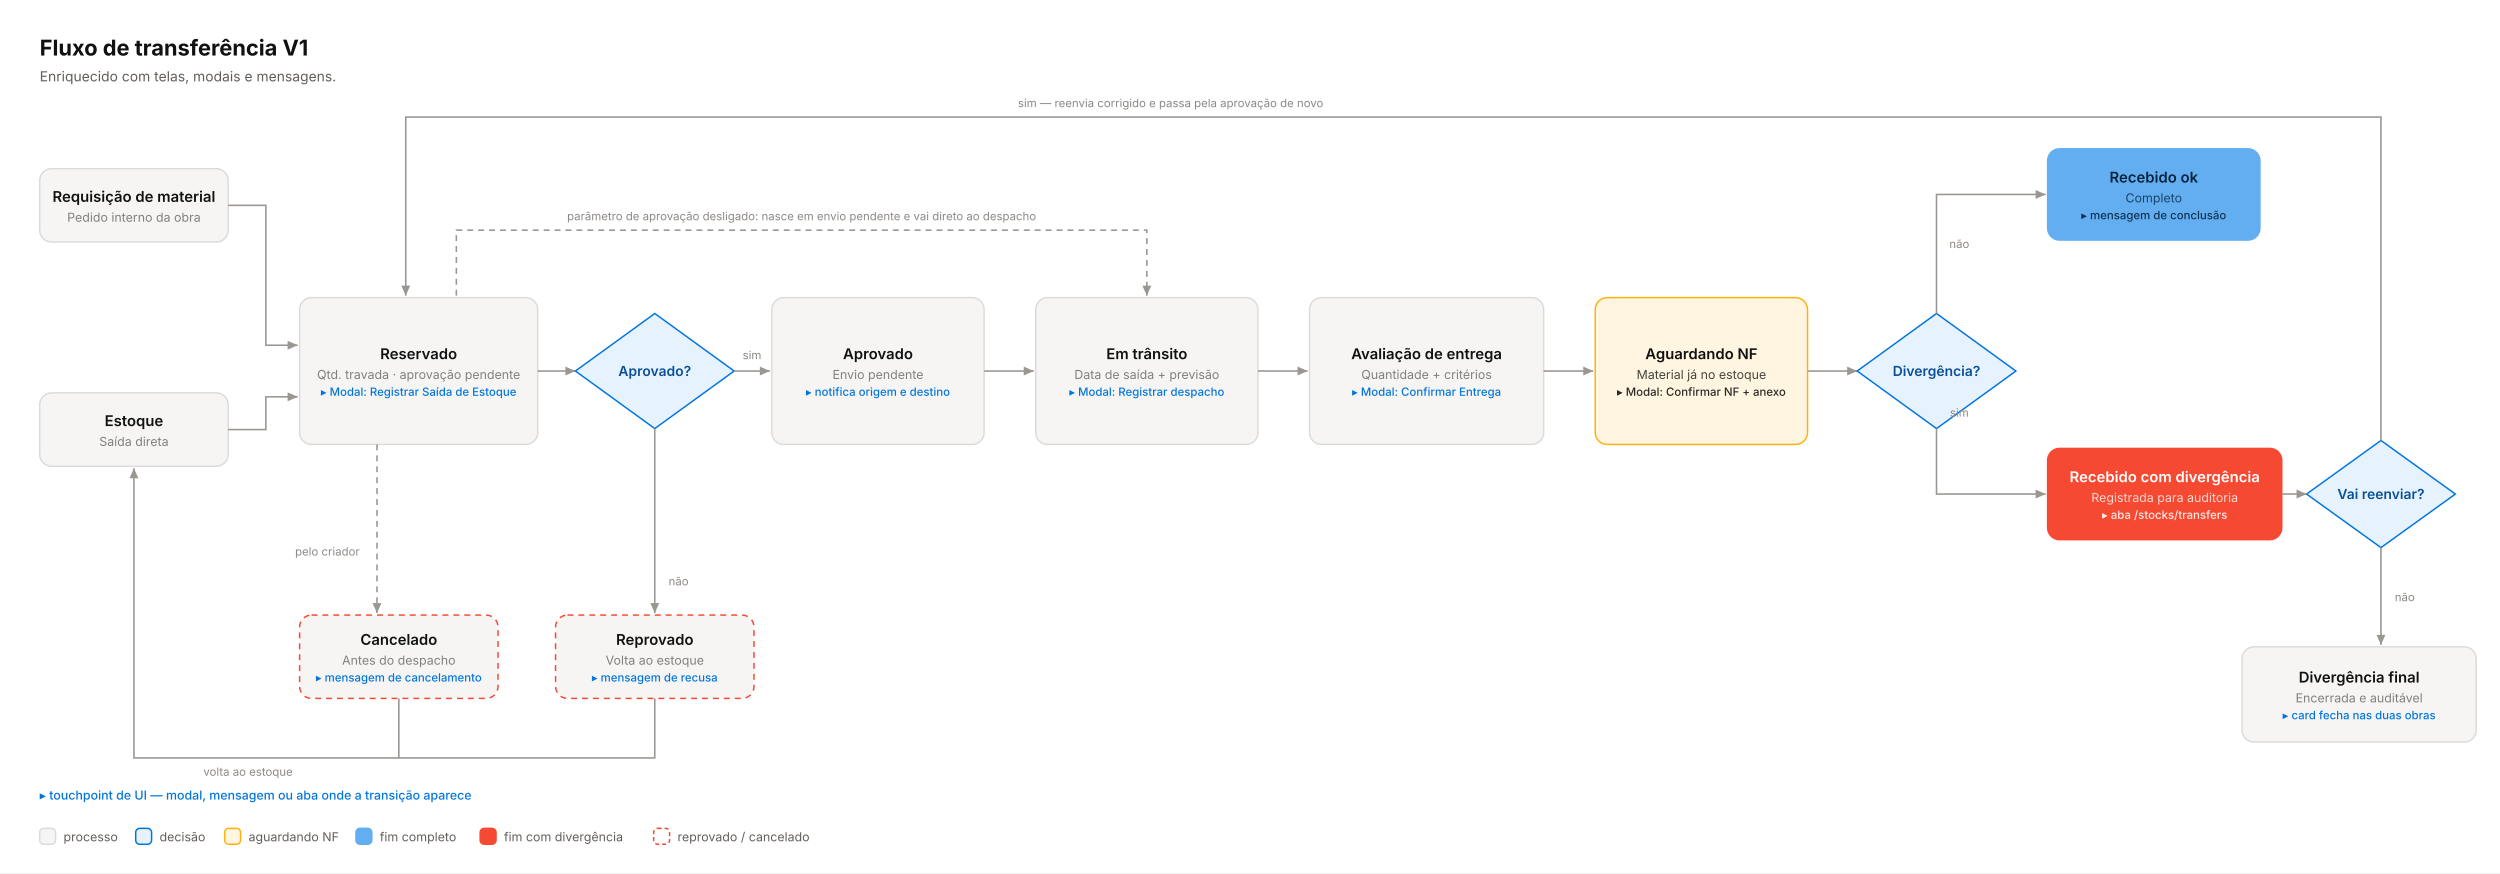
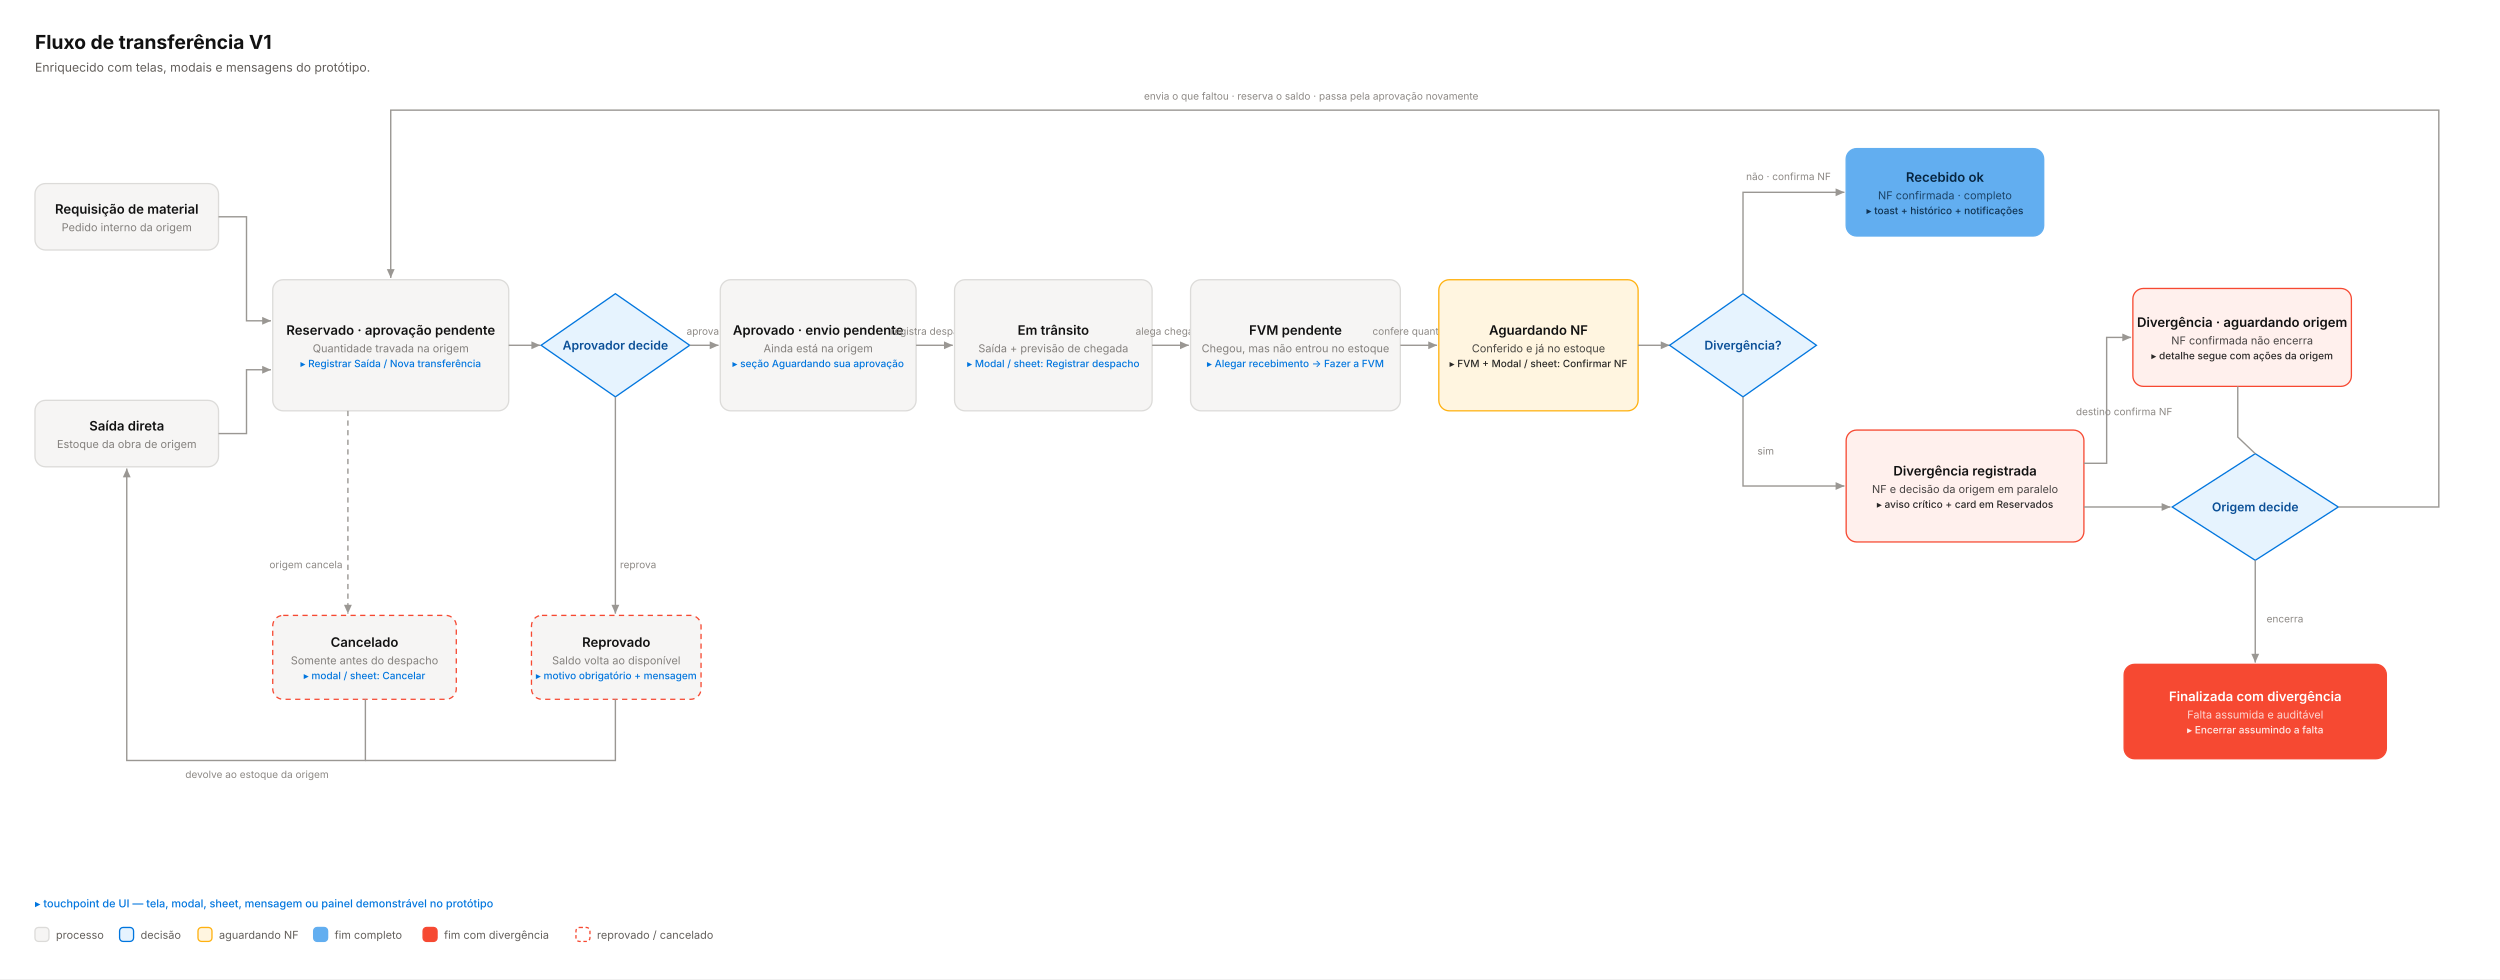
- <svg xmlns="http://www.w3.org/2000/svg" viewBox="0 0 2520 880" role="img">
+ <svg xmlns="http://www.w3.org/2000/svg" viewBox="0 0 2860 1120" role="img">
  <defs>
    <marker id="pta" viewBox="0 0 10 10" refX="9" refY="5" markerWidth="7" markerHeight="7" orient="auto-start-reverse">
      <path d="M 0 1 L 9 5 L 0 9 z" fill="#9a9793" />
    </marker>
  </defs>
-   <rect width="2520" height="880" fill="#ffffff" />
+   <rect width="2860" height="1120" fill="#ffffff" />
  <text x="40" y="56" font-family="Inter, ui-sans-serif, system-ui, -apple-system, 'Segoe UI', Roboto, sans-serif" font-size="22" font-weight="700" fill="#111111" text-anchor="start">Fluxo de transferência V1</text>
-   <text x="40" y="82" font-family="Inter, ui-sans-serif, system-ui, -apple-system, 'Segoe UI', Roboto, sans-serif" font-size="14" font-weight="400" fill="#615d59" text-anchor="start">Enriquecido com telas, modais e mensagens.</text>
-   <rect x="40" y="170" width="190" height="74" rx="12" fill="#f6f5f4" stroke="#dcdbd9" stroke-width="1.5" />
-   <text x="135.0" y="203.5" font-family="Inter, ui-sans-serif, system-ui, -apple-system, 'Segoe UI', Roboto, sans-serif" font-size="15" font-weight="600" fill="#111111" text-anchor="middle">Requisição de material</text>
-   <text x="135.0" y="223.5" font-family="Inter, ui-sans-serif, system-ui, -apple-system, 'Segoe UI', Roboto, sans-serif" font-size="12.5" font-weight="400" fill="#615d59" text-anchor="middle" opacity="0.78">Pedido interno da obra</text>
-   <rect x="40" y="396" width="190" height="74" rx="12" fill="#f6f5f4" stroke="#dcdbd9" stroke-width="1.5" />
-   <text x="135.0" y="429.5" font-family="Inter, ui-sans-serif, system-ui, -apple-system, 'Segoe UI', Roboto, sans-serif" font-size="15" font-weight="600" fill="#111111" text-anchor="middle">Estoque</text>
-   <text x="135.0" y="449.5" font-family="Inter, ui-sans-serif, system-ui, -apple-system, 'Segoe UI', Roboto, sans-serif" font-size="12.5" font-weight="400" fill="#615d59" text-anchor="middle" opacity="0.78">Saída direta</text>
-   <path d="M 230 207 L 268 207 L 268 348.0 L 300 348.0" fill="none" stroke="#9a9793" stroke-width="1.6" marker-end="url(#pta)" />
-   <path d="M 230 433 L 268 433 L 268 400.0 L 300 400.0" fill="none" stroke="#9a9793" stroke-width="1.6" marker-end="url(#pta)" />
-   <rect x="302" y="300" width="240" height="148" rx="12" fill="#f6f5f4" stroke="#dcdbd9" stroke-width="1.5" />
-   <text x="422.0" y="362.0" font-family="Inter, ui-sans-serif, system-ui, -apple-system, 'Segoe UI', Roboto, sans-serif" font-size="15" font-weight="600" fill="#111111" text-anchor="middle">Reservado</text>
-   <text x="422.0" y="382.0" font-family="Inter, ui-sans-serif, system-ui, -apple-system, 'Segoe UI', Roboto, sans-serif" font-size="12.5" font-weight="400" fill="#615d59" text-anchor="middle" opacity="0.78">Qtd. travada · aprovação pendente</text>
-   <text x="422.0" y="399.0" font-family="Inter, ui-sans-serif, system-ui, -apple-system, 'Segoe UI', Roboto, sans-serif" font-size="11.5" font-weight="500" fill="#0075de" text-anchor="middle">▸ Modal: Registrar Saída de Estoque</text>
-   <path d="M 542 374.0 L 580 374.0" fill="none" stroke="#9a9793" stroke-width="1.6" marker-end="url(#pta)" />
-   <polygon points="660,316.0 740.0,374.0 660,432.0 580.0,374.0" fill="#e6f3fe" stroke="#0075de" stroke-width="1.5" />
-   <text x="660" y="379.0" font-family="Inter, ui-sans-serif, system-ui, -apple-system, 'Segoe UI', Roboto, sans-serif" font-size="14" font-weight="600" fill="#0a4f97" text-anchor="middle">Aprovado?</text>
-   <path d="M 740 374.0 L 776 374.0" fill="none" stroke="#9a9793" stroke-width="1.6" marker-end="url(#pta)" />
-   <text x="758" y="362.0" font-family="Inter, ui-sans-serif, system-ui, -apple-system, 'Segoe UI', Roboto, sans-serif" font-size="11.5" font-weight="400" fill="#8b8783" text-anchor="middle">sim</text>
-   <rect x="778" y="300" width="214" height="148" rx="12" fill="#f6f5f4" stroke="#dcdbd9" stroke-width="1.5" />
-   <text x="885.0" y="362.0" font-family="Inter, ui-sans-serif, system-ui, -apple-system, 'Segoe UI', Roboto, sans-serif" font-size="15" font-weight="600" fill="#111111" text-anchor="middle">Aprovado</text>
-   <text x="885.0" y="382.0" font-family="Inter, ui-sans-serif, system-ui, -apple-system, 'Segoe UI', Roboto, sans-serif" font-size="12.5" font-weight="400" fill="#615d59" text-anchor="middle" opacity="0.78">Envio pendente</text>
-   <text x="885.0" y="399.0" font-family="Inter, ui-sans-serif, system-ui, -apple-system, 'Segoe UI', Roboto, sans-serif" font-size="11.5" font-weight="500" fill="#0075de" text-anchor="middle">▸ notifica origem e destino</text>
-   <path d="M 992 374.0 L 1042 374.0" fill="none" stroke="#9a9793" stroke-width="1.6" marker-end="url(#pta)" />
-   <rect x="1044" y="300" width="224" height="148" rx="12" fill="#f6f5f4" stroke="#dcdbd9" stroke-width="1.5" />
-   <text x="1156.0" y="362.0" font-family="Inter, ui-sans-serif, system-ui, -apple-system, 'Segoe UI', Roboto, sans-serif" font-size="15" font-weight="600" fill="#111111" text-anchor="middle">Em trânsito</text>
-   <text x="1156.0" y="382.0" font-family="Inter, ui-sans-serif, system-ui, -apple-system, 'Segoe UI', Roboto, sans-serif" font-size="12.5" font-weight="400" fill="#615d59" text-anchor="middle" opacity="0.78">Data de saída + previsão</text>
-   <text x="1156.0" y="399.0" font-family="Inter, ui-sans-serif, system-ui, -apple-system, 'Segoe UI', Roboto, sans-serif" font-size="11.5" font-weight="500" fill="#0075de" text-anchor="middle">▸ Modal: Registrar despacho</text>
-   <path d="M 1268 374.0 L 1318 374.0" fill="none" stroke="#9a9793" stroke-width="1.6" marker-end="url(#pta)" />
-   <rect x="1320" y="300" width="236" height="148" rx="12" fill="#f6f5f4" stroke="#dcdbd9" stroke-width="1.5" />
-   <text x="1438.0" y="362.0" font-family="Inter, ui-sans-serif, system-ui, -apple-system, 'Segoe UI', Roboto, sans-serif" font-size="15" font-weight="600" fill="#111111" text-anchor="middle">Avaliação de entrega</text>
-   <text x="1438.0" y="382.0" font-family="Inter, ui-sans-serif, system-ui, -apple-system, 'Segoe UI', Roboto, sans-serif" font-size="12.5" font-weight="400" fill="#615d59" text-anchor="middle" opacity="0.78">Quantidade + critérios</text>
-   <text x="1438.0" y="399.0" font-family="Inter, ui-sans-serif, system-ui, -apple-system, 'Segoe UI', Roboto, sans-serif" font-size="11.5" font-weight="500" fill="#0075de" text-anchor="middle">▸ Modal: Confirmar Entrega</text>
-   <path d="M 1556 374.0 L 1606 374.0" fill="none" stroke="#9a9793" stroke-width="1.6" marker-end="url(#pta)" />
-   <rect x="1608" y="300" width="214" height="148" rx="12" fill="#fff5e0" stroke="#ffb110" stroke-width="1.5" />
-   <text x="1715.0" y="362.0" font-family="Inter, ui-sans-serif, system-ui, -apple-system, 'Segoe UI', Roboto, sans-serif" font-size="15" font-weight="600" fill="#111111" text-anchor="middle">Aguardando NF</text>
-   <text x="1715.0" y="382.0" font-family="Inter, ui-sans-serif, system-ui, -apple-system, 'Segoe UI', Roboto, sans-serif" font-size="12.5" font-weight="400" fill="#111111" text-anchor="middle" opacity="0.78">Material já no estoque</text>
-   <text x="1715.0" y="399.0" font-family="Inter, ui-sans-serif, system-ui, -apple-system, 'Segoe UI', Roboto, sans-serif" font-size="11.5" font-weight="500" fill="#111111" text-anchor="middle" opacity="0.9">▸ Modal: Confirmar NF + anexo</text>
-   <path d="M 1822 374.0 L 1872 374.0" fill="none" stroke="#9a9793" stroke-width="1.6" marker-end="url(#pta)" />
-   <polygon points="1952,316.0 2032.0,374.0 1952,432.0 1872.0,374.0" fill="#e6f3fe" stroke="#0075de" stroke-width="1.5" />
-   <text x="1952" y="379.0" font-family="Inter, ui-sans-serif, system-ui, -apple-system, 'Segoe UI', Roboto, sans-serif" font-size="14" font-weight="600" fill="#0a4f97" text-anchor="middle">Divergência?</text>
-   <rect x="2064" y="150" width="214" height="92" rx="12" fill="#62aef0" stroke="#62aef0" stroke-width="1.5" />
-   <text x="2171.0" y="184.0" font-family="Inter, ui-sans-serif, system-ui, -apple-system, 'Segoe UI', Roboto, sans-serif" font-size="15" font-weight="600" fill="#06243f" text-anchor="middle">Recebido ok</text>
-   <text x="2171.0" y="204.0" font-family="Inter, ui-sans-serif, system-ui, -apple-system, 'Segoe UI', Roboto, sans-serif" font-size="12.5" font-weight="400" fill="#06243f" text-anchor="middle" opacity="0.78">Completo</text>
-   <text x="2171.0" y="221.0" font-family="Inter, ui-sans-serif, system-ui, -apple-system, 'Segoe UI', Roboto, sans-serif" font-size="11.5" font-weight="500" fill="#06243f" text-anchor="middle" opacity="0.9">▸ mensagem de conclusão</text>
-   <path d="M 1952 316.0 L 1952 196 L 2062 196" fill="none" stroke="#9a9793" stroke-width="1.6" marker-end="url(#pta)" />
-   <text x="1975" y="250" font-family="Inter, ui-sans-serif, system-ui, -apple-system, 'Segoe UI', Roboto, sans-serif" font-size="11.5" font-weight="400" fill="#8b8783" text-anchor="middle">não</text>
-   <rect x="2064" y="452" width="236" height="92" rx="12" fill="#f64932" stroke="#f64932" stroke-width="1.5" />
-   <text x="2182.0" y="486.0" font-family="Inter, ui-sans-serif, system-ui, -apple-system, 'Segoe UI', Roboto, sans-serif" font-size="15" font-weight="600" fill="#ffffff" text-anchor="middle">Recebido com divergência</text>
-   <text x="2182.0" y="506.0" font-family="Inter, ui-sans-serif, system-ui, -apple-system, 'Segoe UI', Roboto, sans-serif" font-size="12.5" font-weight="400" fill="#ffffff" text-anchor="middle" opacity="0.78">Registrada para auditoria</text>
-   <text x="2182.0" y="523.0" font-family="Inter, ui-sans-serif, system-ui, -apple-system, 'Segoe UI', Roboto, sans-serif" font-size="11.5" font-weight="500" fill="#ffffff" text-anchor="middle" opacity="0.9">▸ aba /stocks/transfers</text>
-   <path d="M 1952 432.0 L 1952 498 L 2062 498" fill="none" stroke="#9a9793" stroke-width="1.6" marker-end="url(#pta)" />
-   <text x="1975" y="420" font-family="Inter, ui-sans-serif, system-ui, -apple-system, 'Segoe UI', Roboto, sans-serif" font-size="11.5" font-weight="400" fill="#8b8783" text-anchor="middle">sim</text>
-   <polygon points="2400,444.0 2475.0,498 2400,552.0 2325.0,498" fill="#e6f3fe" stroke="#0075de" stroke-width="1.5" />
-   <text x="2400" y="503" font-family="Inter, ui-sans-serif, system-ui, -apple-system, 'Segoe UI', Roboto, sans-serif" font-size="14" font-weight="600" fill="#0a4f97" text-anchor="middle">Vai reenviar?</text>
-   <path d="M 2300 498 L 2325 498" fill="none" stroke="#9a9793" stroke-width="1.6" marker-end="url(#pta)" />
-   <rect x="2260" y="652" width="236" height="96" rx="12" fill="#f6f5f4" stroke="#dcdbd9" stroke-width="1.5" />
-   <text x="2378.0" y="688.0" font-family="Inter, ui-sans-serif, system-ui, -apple-system, 'Segoe UI', Roboto, sans-serif" font-size="15" font-weight="600" fill="#111111" text-anchor="middle">Divergência final</text>
-   <text x="2378.0" y="708.0" font-family="Inter, ui-sans-serif, system-ui, -apple-system, 'Segoe UI', Roboto, sans-serif" font-size="12.5" font-weight="400" fill="#615d59" text-anchor="middle" opacity="0.78">Encerrada e auditável</text>
-   <text x="2378.0" y="725.0" font-family="Inter, ui-sans-serif, system-ui, -apple-system, 'Segoe UI', Roboto, sans-serif" font-size="11.5" font-weight="500" fill="#0075de" text-anchor="middle">▸ card fecha nas duas obras</text>
-   <path d="M 2400 552 L 2400 650" fill="none" stroke="#9a9793" stroke-width="1.6" marker-end="url(#pta)" />
-   <text x="2424" y="606" font-family="Inter, ui-sans-serif, system-ui, -apple-system, 'Segoe UI', Roboto, sans-serif" font-size="11.5" font-weight="400" fill="#8b8783" text-anchor="middle">não</text>
-   <path d="M 2400 444 L 2400 118 L 409 118 L 409 298" fill="none" stroke="#9a9793" stroke-width="1.6" marker-end="url(#pta)" />
-   <text x="1180" y="108" font-family="Inter, ui-sans-serif, system-ui, -apple-system, 'Segoe UI', Roboto, sans-serif" font-size="11.5" font-weight="400" fill="#8b8783" text-anchor="middle">sim — reenvia corrigido e passa pela aprovação de novo</text>
-   <rect x="560" y="620" width="200" height="84" rx="12" fill="#f6f5f4" stroke="#f64932" stroke-width="1.5" stroke-dasharray="6 5" />
-   <text x="660.0" y="650.0" font-family="Inter, ui-sans-serif, system-ui, -apple-system, 'Segoe UI', Roboto, sans-serif" font-size="15" font-weight="600" fill="#111111" text-anchor="middle">Reprovado</text>
-   <text x="660.0" y="670.0" font-family="Inter, ui-sans-serif, system-ui, -apple-system, 'Segoe UI', Roboto, sans-serif" font-size="12.5" font-weight="400" fill="#615d59" text-anchor="middle" opacity="0.78">Volta ao estoque</text>
-   <text x="660.0" y="687.0" font-family="Inter, ui-sans-serif, system-ui, -apple-system, 'Segoe UI', Roboto, sans-serif" font-size="11.5" font-weight="500" fill="#0075de" text-anchor="middle">▸ mensagem de recusa</text>
-   <path d="M 660 432.0 L 660 618" fill="none" stroke="#9a9793" stroke-width="1.6" marker-end="url(#pta)" />
-   <text x="684" y="590" font-family="Inter, ui-sans-serif, system-ui, -apple-system, 'Segoe UI', Roboto, sans-serif" font-size="11.5" font-weight="400" fill="#8b8783" text-anchor="middle">não</text>
-   <rect x="302" y="620" width="200" height="84" rx="12" fill="#f6f5f4" stroke="#f64932" stroke-width="1.5" stroke-dasharray="6 5" />
-   <text x="402.0" y="650.0" font-family="Inter, ui-sans-serif, system-ui, -apple-system, 'Segoe UI', Roboto, sans-serif" font-size="15" font-weight="600" fill="#111111" text-anchor="middle">Cancelado</text>
-   <text x="402.0" y="670.0" font-family="Inter, ui-sans-serif, system-ui, -apple-system, 'Segoe UI', Roboto, sans-serif" font-size="12.5" font-weight="400" fill="#615d59" text-anchor="middle" opacity="0.78">Antes do despacho</text>
-   <text x="402.0" y="687.0" font-family="Inter, ui-sans-serif, system-ui, -apple-system, 'Segoe UI', Roboto, sans-serif" font-size="11.5" font-weight="500" fill="#0075de" text-anchor="middle">▸ mensagem de cancelamento</text>
-   <path d="M 380 448 L 380 618" fill="none" stroke="#9a9793" stroke-width="1.6" marker-end="url(#pta)" stroke-dasharray="6 5" />
-   <text x="330" y="560" font-family="Inter, ui-sans-serif, system-ui, -apple-system, 'Segoe UI', Roboto, sans-serif" font-size="11.5" font-weight="400" fill="#8b8783" text-anchor="middle">pelo criador</text>
-   <path d="M 660 704 L 660 764 L 402 764" fill="none" stroke="#9a9793" stroke-width="1.6" />
-   <path d="M 402 704 L 402 764 L 135 764 L 135 472" fill="none" stroke="#9a9793" stroke-width="1.6" marker-end="url(#pta)" />
-   <text x="250" y="782" font-family="Inter, ui-sans-serif, system-ui, -apple-system, 'Segoe UI', Roboto, sans-serif" font-size="11.5" font-weight="400" fill="#8b8783" text-anchor="middle">volta ao estoque</text>
-   <path d="M 460 298 L 460 232 L 1156 232 L 1156 298" fill="none" stroke="#9a9793" stroke-width="1.6" marker-end="url(#pta)" stroke-dasharray="6 5" />
-   <text x="808" y="222" font-family="Inter, ui-sans-serif, system-ui, -apple-system, 'Segoe UI', Roboto, sans-serif" font-size="11.5" font-weight="400" fill="#8b8783" text-anchor="middle">parâmetro de aprovação desligado: nasce em envio pendente e vai direto ao despacho</text>
-   <rect x="40" y="835" width="16" height="16" rx="4" fill="#f6f5f4" stroke="#dcdbd9" stroke-width="1.5" />
-   <text x="64" y="848" font-family="Inter, ui-sans-serif, system-ui, -apple-system, 'Segoe UI', Roboto, sans-serif" font-size="12.5" font-weight="400" fill="#615d59" text-anchor="start">processo</text>
-   <rect x="136.8" y="835" width="16" height="16" rx="4" fill="#e6f3fe" stroke="#0075de" stroke-width="1.5" />
-   <text x="160.8" y="848" font-family="Inter, ui-sans-serif, system-ui, -apple-system, 'Segoe UI', Roboto, sans-serif" font-size="12.5" font-weight="400" fill="#615d59" text-anchor="start">decisão</text>
-   <rect x="226.5" y="835" width="16" height="16" rx="4" fill="#fff5e0" stroke="#ffb110" stroke-width="1.5" />
-   <text x="250.5" y="848" font-family="Inter, ui-sans-serif, system-ui, -apple-system, 'Segoe UI', Roboto, sans-serif" font-size="12.5" font-weight="400" fill="#615d59" text-anchor="start">aguardando NF</text>
-   <rect x="358.8" y="835" width="16" height="16" rx="4" fill="#62aef0" stroke="#62aef0" stroke-width="1.5" />
-   <text x="382.8" y="848" font-family="Inter, ui-sans-serif, system-ui, -apple-system, 'Segoe UI', Roboto, sans-serif" font-size="12.5" font-weight="400" fill="#615d59" text-anchor="start">fim completo</text>
-   <rect x="484.0" y="835" width="16" height="16" rx="4" fill="#f64932" stroke="#f64932" stroke-width="1.5" />
-   <text x="508.0" y="848" font-family="Inter, ui-sans-serif, system-ui, -apple-system, 'Segoe UI', Roboto, sans-serif" font-size="12.5" font-weight="400" fill="#615d59" text-anchor="start">fim com divergência</text>
-   <rect x="658.9" y="835" width="16" height="16" rx="4" fill="#ffffff" stroke="#f64932" stroke-width="1.5" stroke-dasharray="4 3" />
-   <text x="682.9" y="848" font-family="Inter, ui-sans-serif, system-ui, -apple-system, 'Segoe UI', Roboto, sans-serif" font-size="12.5" font-weight="400" fill="#615d59" text-anchor="start">reprovado / cancelado</text>
-   <text x="40" y="806" font-family="Inter, ui-sans-serif, system-ui, -apple-system, 'Segoe UI', Roboto, sans-serif" font-size="12.5" font-weight="500" fill="#0075de" text-anchor="start">▸ touchpoint de UI — modal, mensagem ou aba onde a transição aparece</text>
+   <text x="40" y="82" font-family="Inter, ui-sans-serif, system-ui, -apple-system, 'Segoe UI', Roboto, sans-serif" font-size="14" font-weight="400" fill="#615d59" text-anchor="start">Enriquecido com telas, modais e mensagens do protótipo.</text>
+   <rect x="40" y="210" width="210" height="76" rx="12" fill="#f6f5f4" stroke="#dcdbd9" stroke-width="1.5" />
+   <text x="145.0" y="244.5" font-family="Inter, ui-sans-serif, system-ui, -apple-system, 'Segoe UI', Roboto, sans-serif" font-size="15" font-weight="600" fill="#111111" text-anchor="middle">Requisição de material</text>
+   <text x="145.0" y="264.5" font-family="Inter, ui-sans-serif, system-ui, -apple-system, 'Segoe UI', Roboto, sans-serif" font-size="12.5" font-weight="400" fill="#615d59" text-anchor="middle" opacity="0.78">Pedido interno da origem</text>
+   <rect x="40" y="458" width="210" height="76" rx="12" fill="#f6f5f4" stroke="#dcdbd9" stroke-width="1.5" />
+   <text x="145.0" y="492.5" font-family="Inter, ui-sans-serif, system-ui, -apple-system, 'Segoe UI', Roboto, sans-serif" font-size="15" font-weight="600" fill="#111111" text-anchor="middle">Saída direta</text>
+   <text x="145.0" y="512.5" font-family="Inter, ui-sans-serif, system-ui, -apple-system, 'Segoe UI', Roboto, sans-serif" font-size="12.5" font-weight="400" fill="#615d59" text-anchor="middle" opacity="0.78">Estoque da obra de origem</text>
+   <path d="M 250 248 L 282 248 L 282 367.0 L 310 367.0" fill="none" stroke="#9a9793" stroke-width="1.6" marker-end="url(#pta)" />
+   <path d="M 250 496 L 282 496 L 282 423.0 L 310 423.0" fill="none" stroke="#9a9793" stroke-width="1.6" marker-end="url(#pta)" />
+   <rect x="312" y="320" width="270" height="150" rx="12" fill="#f6f5f4" stroke="#dcdbd9" stroke-width="1.5" />
+   <text x="447.0" y="383.0" font-family="Inter, ui-sans-serif, system-ui, -apple-system, 'Segoe UI', Roboto, sans-serif" font-size="15" font-weight="600" fill="#111111" text-anchor="middle">Reservado · aprovação pendente</text>
+   <text x="447.0" y="403.0" font-family="Inter, ui-sans-serif, system-ui, -apple-system, 'Segoe UI', Roboto, sans-serif" font-size="12.5" font-weight="400" fill="#615d59" text-anchor="middle" opacity="0.78">Quantidade travada na origem</text>
+   <text x="447.0" y="420.0" font-family="Inter, ui-sans-serif, system-ui, -apple-system, 'Segoe UI', Roboto, sans-serif" font-size="11.5" font-weight="500" fill="#0075de" text-anchor="middle">▸ Registrar Saída / Nova transferência</text>
+   <path d="M 582 395.0 L 618 395.0" fill="none" stroke="#9a9793" stroke-width="1.6" marker-end="url(#pta)" />
+   <polygon points="704,336.0 789.0,395.0 704,454.0 619.0,395.0" fill="#e6f3fe" stroke="#0075de" stroke-width="1.5" />
+   <text x="704" y="400.0" font-family="Inter, ui-sans-serif, system-ui, -apple-system, 'Segoe UI', Roboto, sans-serif" font-size="14" font-weight="600" fill="#0a4f97" text-anchor="middle">Aprovador decide</text>
+   <path d="M 789 395.0 L 822 395.0" fill="none" stroke="#9a9793" stroke-width="1.6" marker-end="url(#pta)" />
+   <text x="804" y="383.0" font-family="Inter, ui-sans-serif, system-ui, -apple-system, 'Segoe UI', Roboto, sans-serif" font-size="11.5" font-weight="400" fill="#8b8783" text-anchor="middle">aprova</text>
+   <rect x="824" y="320" width="224" height="150" rx="12" fill="#f6f5f4" stroke="#dcdbd9" stroke-width="1.5" />
+   <text x="936.0" y="383.0" font-family="Inter, ui-sans-serif, system-ui, -apple-system, 'Segoe UI', Roboto, sans-serif" font-size="15" font-weight="600" fill="#111111" text-anchor="middle">Aprovado · envio pendente</text>
+   <text x="936.0" y="403.0" font-family="Inter, ui-sans-serif, system-ui, -apple-system, 'Segoe UI', Roboto, sans-serif" font-size="12.5" font-weight="400" fill="#615d59" text-anchor="middle" opacity="0.78">Ainda está na origem</text>
+   <text x="936.0" y="420.0" font-family="Inter, ui-sans-serif, system-ui, -apple-system, 'Segoe UI', Roboto, sans-serif" font-size="11.5" font-weight="500" fill="#0075de" text-anchor="middle">▸ seção Aguardando sua aprovação</text>
+   <path d="M 1048 395.0 L 1090 395.0" fill="none" stroke="#9a9793" stroke-width="1.6" marker-end="url(#pta)" />
+   <text x="1068" y="383.0" font-family="Inter, ui-sans-serif, system-ui, -apple-system, 'Segoe UI', Roboto, sans-serif" font-size="11.5" font-weight="400" fill="#8b8783" text-anchor="middle">registra despacho</text>
+   <rect x="1092" y="320" width="226" height="150" rx="12" fill="#f6f5f4" stroke="#dcdbd9" stroke-width="1.5" />
+   <text x="1205.0" y="383.0" font-family="Inter, ui-sans-serif, system-ui, -apple-system, 'Segoe UI', Roboto, sans-serif" font-size="15" font-weight="600" fill="#111111" text-anchor="middle">Em trânsito</text>
+   <text x="1205.0" y="403.0" font-family="Inter, ui-sans-serif, system-ui, -apple-system, 'Segoe UI', Roboto, sans-serif" font-size="12.5" font-weight="400" fill="#615d59" text-anchor="middle" opacity="0.78">Saída + previsão de chegada</text>
+   <text x="1205.0" y="420.0" font-family="Inter, ui-sans-serif, system-ui, -apple-system, 'Segoe UI', Roboto, sans-serif" font-size="11.5" font-weight="500" fill="#0075de" text-anchor="middle">▸ Modal / sheet: Registrar despacho</text>
+   <path d="M 1318 395.0 L 1360 395.0" fill="none" stroke="#9a9793" stroke-width="1.6" marker-end="url(#pta)" />
+   <text x="1339" y="383.0" font-family="Inter, ui-sans-serif, system-ui, -apple-system, 'Segoe UI', Roboto, sans-serif" font-size="11.5" font-weight="400" fill="#8b8783" text-anchor="middle">alega chegada</text>
+   <rect x="1362" y="320" width="240" height="150" rx="12" fill="#f6f5f4" stroke="#dcdbd9" stroke-width="1.5" />
+   <text x="1482.0" y="383.0" font-family="Inter, ui-sans-serif, system-ui, -apple-system, 'Segoe UI', Roboto, sans-serif" font-size="15" font-weight="600" fill="#111111" text-anchor="middle">FVM pendente</text>
+   <text x="1482.0" y="403.0" font-family="Inter, ui-sans-serif, system-ui, -apple-system, 'Segoe UI', Roboto, sans-serif" font-size="12.5" font-weight="400" fill="#615d59" text-anchor="middle" opacity="0.78">Chegou, mas não entrou no estoque</text>
+   <text x="1482.0" y="420.0" font-family="Inter, ui-sans-serif, system-ui, -apple-system, 'Segoe UI', Roboto, sans-serif" font-size="11.5" font-weight="500" fill="#0075de" text-anchor="middle">▸ Alegar recebimento → Fazer a FVM</text>
+   <path d="M 1602 395.0 L 1644 395.0" fill="none" stroke="#9a9793" stroke-width="1.6" marker-end="url(#pta)" />
+   <text x="1623" y="383.0" font-family="Inter, ui-sans-serif, system-ui, -apple-system, 'Segoe UI', Roboto, sans-serif" font-size="11.5" font-weight="400" fill="#8b8783" text-anchor="middle">confere quantidade</text>
+   <rect x="1646" y="320" width="228" height="150" rx="12" fill="#fff5e0" stroke="#ffb110" stroke-width="1.5" />
+   <text x="1760.0" y="383.0" font-family="Inter, ui-sans-serif, system-ui, -apple-system, 'Segoe UI', Roboto, sans-serif" font-size="15" font-weight="600" fill="#111111" text-anchor="middle">Aguardando NF</text>
+   <text x="1760.0" y="403.0" font-family="Inter, ui-sans-serif, system-ui, -apple-system, 'Segoe UI', Roboto, sans-serif" font-size="12.5" font-weight="400" fill="#111111" text-anchor="middle" opacity="0.78">Conferido e já no estoque</text>
+   <text x="1760.0" y="420.0" font-family="Inter, ui-sans-serif, system-ui, -apple-system, 'Segoe UI', Roboto, sans-serif" font-size="11.5" font-weight="500" fill="#111111" text-anchor="middle" opacity="0.9">▸ FVM + Modal / sheet: Confirmar NF</text>
+   <path d="M 1874 395.0 L 1910 395.0" fill="none" stroke="#9a9793" stroke-width="1.6" marker-end="url(#pta)" />
+   <polygon points="1994,336.0 2078.0,395.0 1994,454.0 1910.0,395.0" fill="#e6f3fe" stroke="#0075de" stroke-width="1.5" />
+   <text x="1994" y="400.0" font-family="Inter, ui-sans-serif, system-ui, -apple-system, 'Segoe UI', Roboto, sans-serif" font-size="14" font-weight="600" fill="#0a4f97" text-anchor="middle">Divergência?</text>
+   <rect x="2112" y="170" width="226" height="100" rx="12" fill="#62aef0" stroke="#62aef0" stroke-width="1.5" />
+   <text x="2225.0" y="208.0" font-family="Inter, ui-sans-serif, system-ui, -apple-system, 'Segoe UI', Roboto, sans-serif" font-size="15" font-weight="600" fill="#06243f" text-anchor="middle">Recebido ok</text>
+   <text x="2225.0" y="228.0" font-family="Inter, ui-sans-serif, system-ui, -apple-system, 'Segoe UI', Roboto, sans-serif" font-size="12.5" font-weight="400" fill="#06243f" text-anchor="middle" opacity="0.78">NF confirmada · completo</text>
+   <text x="2225.0" y="245.0" font-family="Inter, ui-sans-serif, system-ui, -apple-system, 'Segoe UI', Roboto, sans-serif" font-size="11.5" font-weight="500" fill="#06243f" text-anchor="middle" opacity="0.9">▸ toast + histórico + notificações</text>
+   <path d="M 1994 336.0 L 1994 220 L 2110 220" fill="none" stroke="#9a9793" stroke-width="1.6" marker-end="url(#pta)" />
+   <text x="2046" y="206" font-family="Inter, ui-sans-serif, system-ui, -apple-system, 'Segoe UI', Roboto, sans-serif" font-size="11.5" font-weight="400" fill="#8b8783" text-anchor="middle">não · confirma NF</text>
+   <rect x="2112" y="492" width="272" height="128" rx="12" fill="#fff0ed" stroke="#f64932" stroke-width="1.5" />
+   <text x="2248.0" y="544.0" font-family="Inter, ui-sans-serif, system-ui, -apple-system, 'Segoe UI', Roboto, sans-serif" font-size="15" font-weight="600" fill="#111111" text-anchor="middle">Divergência registrada</text>
+   <text x="2248.0" y="564.0" font-family="Inter, ui-sans-serif, system-ui, -apple-system, 'Segoe UI', Roboto, sans-serif" font-size="12.5" font-weight="400" fill="#111111" text-anchor="middle" opacity="0.78">NF e decisão da origem em paralelo</text>
+   <text x="2248.0" y="581.0" font-family="Inter, ui-sans-serif, system-ui, -apple-system, 'Segoe UI', Roboto, sans-serif" font-size="11.5" font-weight="500" fill="#111111" text-anchor="middle" opacity="0.9">▸ aviso crítico + card em Reservados</text>
+   <path d="M 1994 454.0 L 1994 556 L 2110 556" fill="none" stroke="#9a9793" stroke-width="1.6" marker-end="url(#pta)" />
+   <text x="2020" y="520" font-family="Inter, ui-sans-serif, system-ui, -apple-system, 'Segoe UI', Roboto, sans-serif" font-size="11.5" font-weight="400" fill="#8b8783" text-anchor="middle">sim</text>
+   <rect x="2440" y="330" width="250" height="112" rx="12" fill="#fff0ed" stroke="#f64932" stroke-width="1.5" />
+   <text x="2565.0" y="374.0" font-family="Inter, ui-sans-serif, system-ui, -apple-system, 'Segoe UI', Roboto, sans-serif" font-size="15" font-weight="600" fill="#111111" text-anchor="middle">Divergência · aguardando origem</text>
+   <text x="2565.0" y="394.0" font-family="Inter, ui-sans-serif, system-ui, -apple-system, 'Segoe UI', Roboto, sans-serif" font-size="12.5" font-weight="400" fill="#111111" text-anchor="middle" opacity="0.78">NF confirmada não encerra</text>
+   <text x="2565.0" y="411.0" font-family="Inter, ui-sans-serif, system-ui, -apple-system, 'Segoe UI', Roboto, sans-serif" font-size="11.5" font-weight="500" fill="#111111" text-anchor="middle" opacity="0.9">▸ detalhe segue com ações da origem</text>
+   <path d="M 2384 530 L 2410 530 L 2410 386 L 2438 386" fill="none" stroke="#9a9793" stroke-width="1.6" marker-end="url(#pta)" />
+   <text x="2430" y="475" font-family="Inter, ui-sans-serif, system-ui, -apple-system, 'Segoe UI', Roboto, sans-serif" font-size="11.5" font-weight="400" fill="#8b8783" text-anchor="middle">destino confirma NF</text>
+   <polygon points="2580,519.0 2675.0,580 2580,641.0 2485.0,580" fill="#e6f3fe" stroke="#0075de" stroke-width="1.5" />
+   <text x="2580" y="585" font-family="Inter, ui-sans-serif, system-ui, -apple-system, 'Segoe UI', Roboto, sans-serif" font-size="14" font-weight="600" fill="#0a4f97" text-anchor="middle">Origem decide</text>
+   <path d="M 2384 580 L 2483 580" fill="none" stroke="#9a9793" stroke-width="1.6" marker-end="url(#pta)" />
+   <path d="M 2560 442 L 2560 500 L 2580 519" fill="none" stroke="#9a9793" stroke-width="1.6" />
+   <rect x="2430" y="760" width="300" height="108" rx="12" fill="#f64932" stroke="#f64932" stroke-width="1.5" />
+   <text x="2580.0" y="802.0" font-family="Inter, ui-sans-serif, system-ui, -apple-system, 'Segoe UI', Roboto, sans-serif" font-size="15" font-weight="600" fill="#ffffff" text-anchor="middle">Finalizada com divergência</text>
+   <text x="2580.0" y="822.0" font-family="Inter, ui-sans-serif, system-ui, -apple-system, 'Segoe UI', Roboto, sans-serif" font-size="12.5" font-weight="400" fill="#ffffff" text-anchor="middle" opacity="0.78">Falta assumida e auditável</text>
+   <text x="2580.0" y="839.0" font-family="Inter, ui-sans-serif, system-ui, -apple-system, 'Segoe UI', Roboto, sans-serif" font-size="11.5" font-weight="500" fill="#ffffff" text-anchor="middle" opacity="0.9">▸ Encerrar assumindo a falta</text>
+   <path d="M 2580 641 L 2580 758" fill="none" stroke="#9a9793" stroke-width="1.6" marker-end="url(#pta)" />
+   <text x="2614" y="712" font-family="Inter, ui-sans-serif, system-ui, -apple-system, 'Segoe UI', Roboto, sans-serif" font-size="11.5" font-weight="400" fill="#8b8783" text-anchor="middle">encerra</text>
+   <path d="M 2675 580 L 2790 580 L 2790 126 L 447 126 L 447 318" fill="none" stroke="#9a9793" stroke-width="1.6" marker-end="url(#pta)" />
+   <text x="1500" y="114" font-family="Inter, ui-sans-serif, system-ui, -apple-system, 'Segoe UI', Roboto, sans-serif" font-size="11.5" font-weight="400" fill="#8b8783" text-anchor="middle">envia o que faltou · reserva o saldo · passa pela aprovação novamente</text>
+   <rect x="608" y="704" width="194" height="96" rx="12" fill="#f6f5f4" stroke="#f64932" stroke-width="1.5" stroke-dasharray="6 5" />
+   <text x="705.0" y="740.0" font-family="Inter, ui-sans-serif, system-ui, -apple-system, 'Segoe UI', Roboto, sans-serif" font-size="15" font-weight="600" fill="#111111" text-anchor="middle">Reprovado</text>
+   <text x="705.0" y="760.0" font-family="Inter, ui-sans-serif, system-ui, -apple-system, 'Segoe UI', Roboto, sans-serif" font-size="12.5" font-weight="400" fill="#615d59" text-anchor="middle" opacity="0.78">Saldo volta ao disponível</text>
+   <text x="705.0" y="777.0" font-family="Inter, ui-sans-serif, system-ui, -apple-system, 'Segoe UI', Roboto, sans-serif" font-size="11.5" font-weight="500" fill="#0075de" text-anchor="middle">▸ motivo obrigatório + mensagem</text>
+   <path d="M 704 454.0 L 704 702" fill="none" stroke="#9a9793" stroke-width="1.6" marker-end="url(#pta)" />
+   <text x="730" y="650" font-family="Inter, ui-sans-serif, system-ui, -apple-system, 'Segoe UI', Roboto, sans-serif" font-size="11.5" font-weight="400" fill="#8b8783" text-anchor="middle">reprova</text>
+   <rect x="312" y="704" width="210" height="96" rx="12" fill="#f6f5f4" stroke="#f64932" stroke-width="1.5" stroke-dasharray="6 5" />
+   <text x="417.0" y="740.0" font-family="Inter, ui-sans-serif, system-ui, -apple-system, 'Segoe UI', Roboto, sans-serif" font-size="15" font-weight="600" fill="#111111" text-anchor="middle">Cancelado</text>
+   <text x="417.0" y="760.0" font-family="Inter, ui-sans-serif, system-ui, -apple-system, 'Segoe UI', Roboto, sans-serif" font-size="12.5" font-weight="400" fill="#615d59" text-anchor="middle" opacity="0.78">Somente antes do despacho</text>
+   <text x="417.0" y="777.0" font-family="Inter, ui-sans-serif, system-ui, -apple-system, 'Segoe UI', Roboto, sans-serif" font-size="11.5" font-weight="500" fill="#0075de" text-anchor="middle">▸ modal / sheet: Cancelar</text>
+   <path d="M 398 470 L 398 702" fill="none" stroke="#9a9793" stroke-width="1.6" marker-end="url(#pta)" stroke-dasharray="6 5" />
+   <text x="350" y="650" font-family="Inter, ui-sans-serif, system-ui, -apple-system, 'Segoe UI', Roboto, sans-serif" font-size="11.5" font-weight="400" fill="#8b8783" text-anchor="middle">origem cancela</text>
+   <path d="M 704 800 L 704 870 L 418 870" fill="none" stroke="#9a9793" stroke-width="1.6" />
+   <path d="M 418 800 L 418 870 L 145 870 L 145 536" fill="none" stroke="#9a9793" stroke-width="1.6" marker-end="url(#pta)" />
+   <text x="294" y="890" font-family="Inter, ui-sans-serif, system-ui, -apple-system, 'Segoe UI', Roboto, sans-serif" font-size="11.5" font-weight="400" fill="#8b8783" text-anchor="middle">devolve ao estoque da origem</text>
+   <rect x="40" y="1061" width="16" height="16" rx="4" fill="#f6f5f4" stroke="#dcdbd9" stroke-width="1.5" />
+   <text x="64" y="1074" font-family="Inter, ui-sans-serif, system-ui, -apple-system, 'Segoe UI', Roboto, sans-serif" font-size="12.5" font-weight="400" fill="#615d59" text-anchor="start">processo</text>
+   <rect x="136.8" y="1061" width="16" height="16" rx="4" fill="#e6f3fe" stroke="#0075de" stroke-width="1.5" />
+   <text x="160.8" y="1074" font-family="Inter, ui-sans-serif, system-ui, -apple-system, 'Segoe UI', Roboto, sans-serif" font-size="12.5" font-weight="400" fill="#615d59" text-anchor="start">decisão</text>
+   <rect x="226.5" y="1061" width="16" height="16" rx="4" fill="#fff5e0" stroke="#ffb110" stroke-width="1.5" />
+   <text x="250.5" y="1074" font-family="Inter, ui-sans-serif, system-ui, -apple-system, 'Segoe UI', Roboto, sans-serif" font-size="12.5" font-weight="400" fill="#615d59" text-anchor="start">aguardando NF</text>
+   <rect x="358.8" y="1061" width="16" height="16" rx="4" fill="#62aef0" stroke="#62aef0" stroke-width="1.5" />
+   <text x="382.8" y="1074" font-family="Inter, ui-sans-serif, system-ui, -apple-system, 'Segoe UI', Roboto, sans-serif" font-size="12.5" font-weight="400" fill="#615d59" text-anchor="start">fim completo</text>
+   <rect x="484.0" y="1061" width="16" height="16" rx="4" fill="#f64932" stroke="#f64932" stroke-width="1.5" />
+   <text x="508.0" y="1074" font-family="Inter, ui-sans-serif, system-ui, -apple-system, 'Segoe UI', Roboto, sans-serif" font-size="12.5" font-weight="400" fill="#615d59" text-anchor="start">fim com divergência</text>
+   <rect x="658.9" y="1061" width="16" height="16" rx="4" fill="#ffffff" stroke="#f64932" stroke-width="1.5" stroke-dasharray="4 3" />
+   <text x="682.9" y="1074" font-family="Inter, ui-sans-serif, system-ui, -apple-system, 'Segoe UI', Roboto, sans-serif" font-size="12.5" font-weight="400" fill="#615d59" text-anchor="start">reprovado / cancelado</text>
+   <text x="40" y="1038" font-family="Inter, ui-sans-serif, system-ui, -apple-system, 'Segoe UI', Roboto, sans-serif" font-size="12.5" font-weight="500" fill="#0075de" text-anchor="start">▸ touchpoint de UI — tela, modal, sheet, mensagem ou painel demonstrável no protótipo</text>
</svg>
